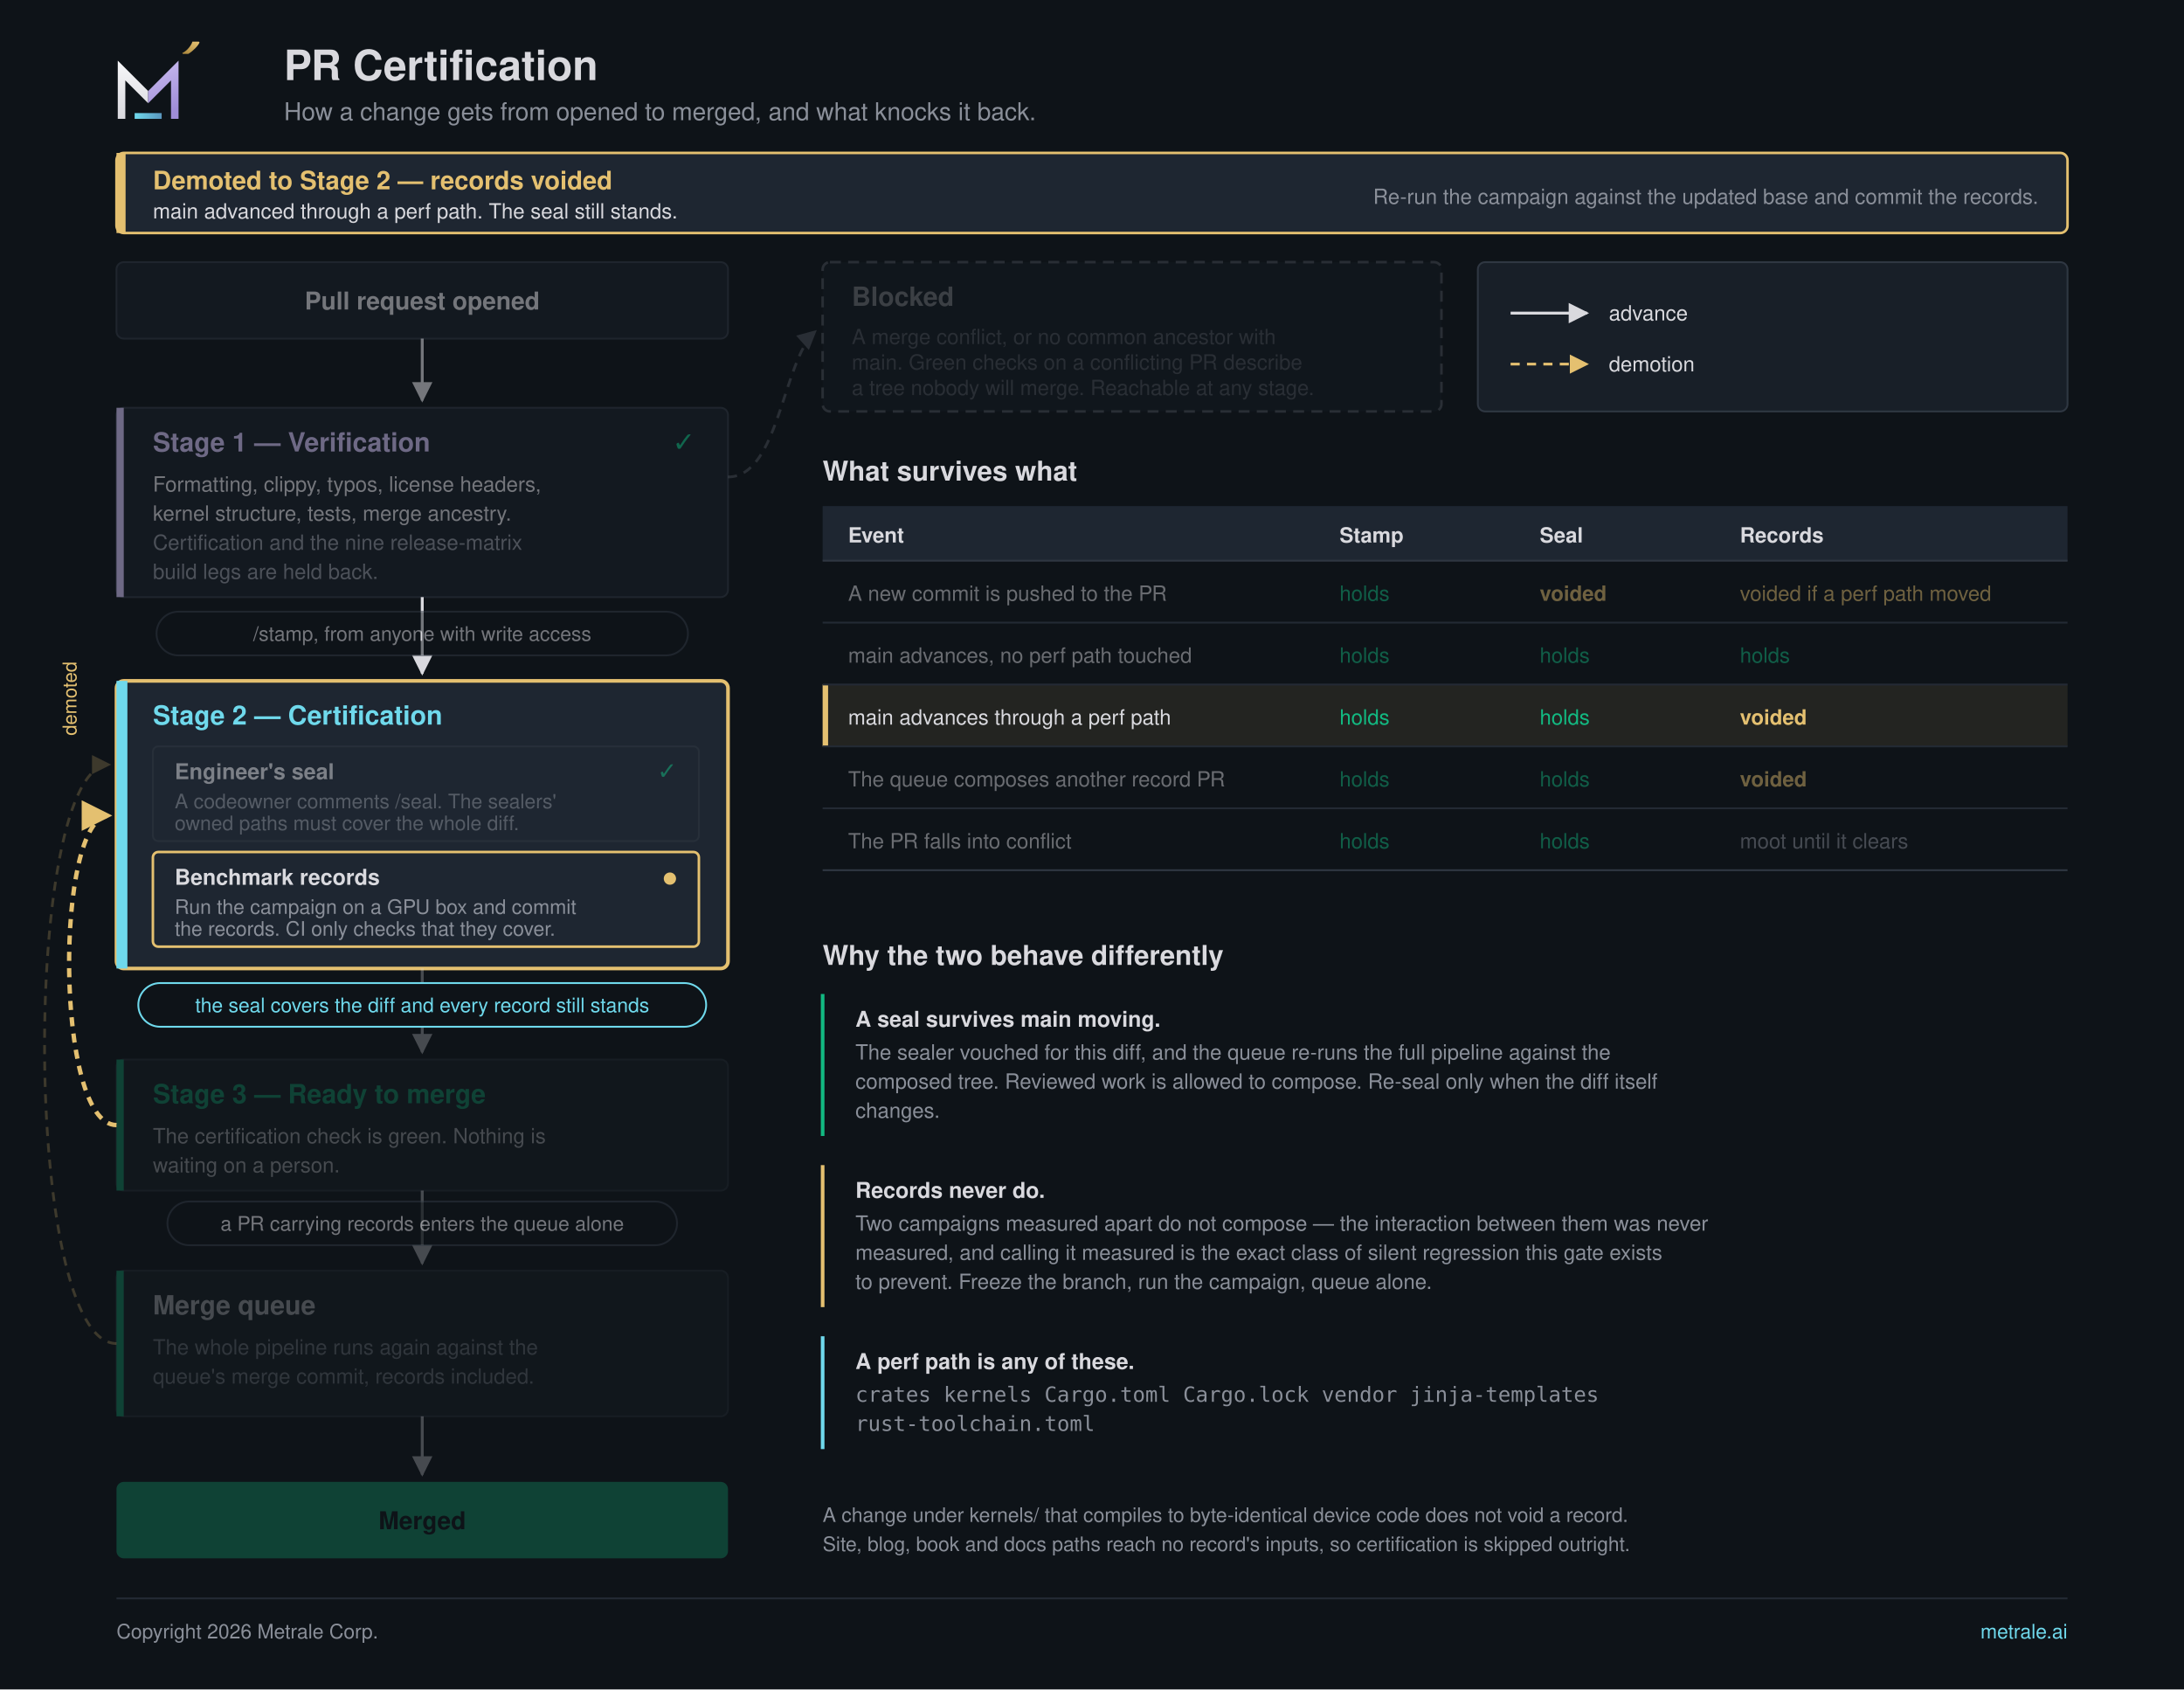
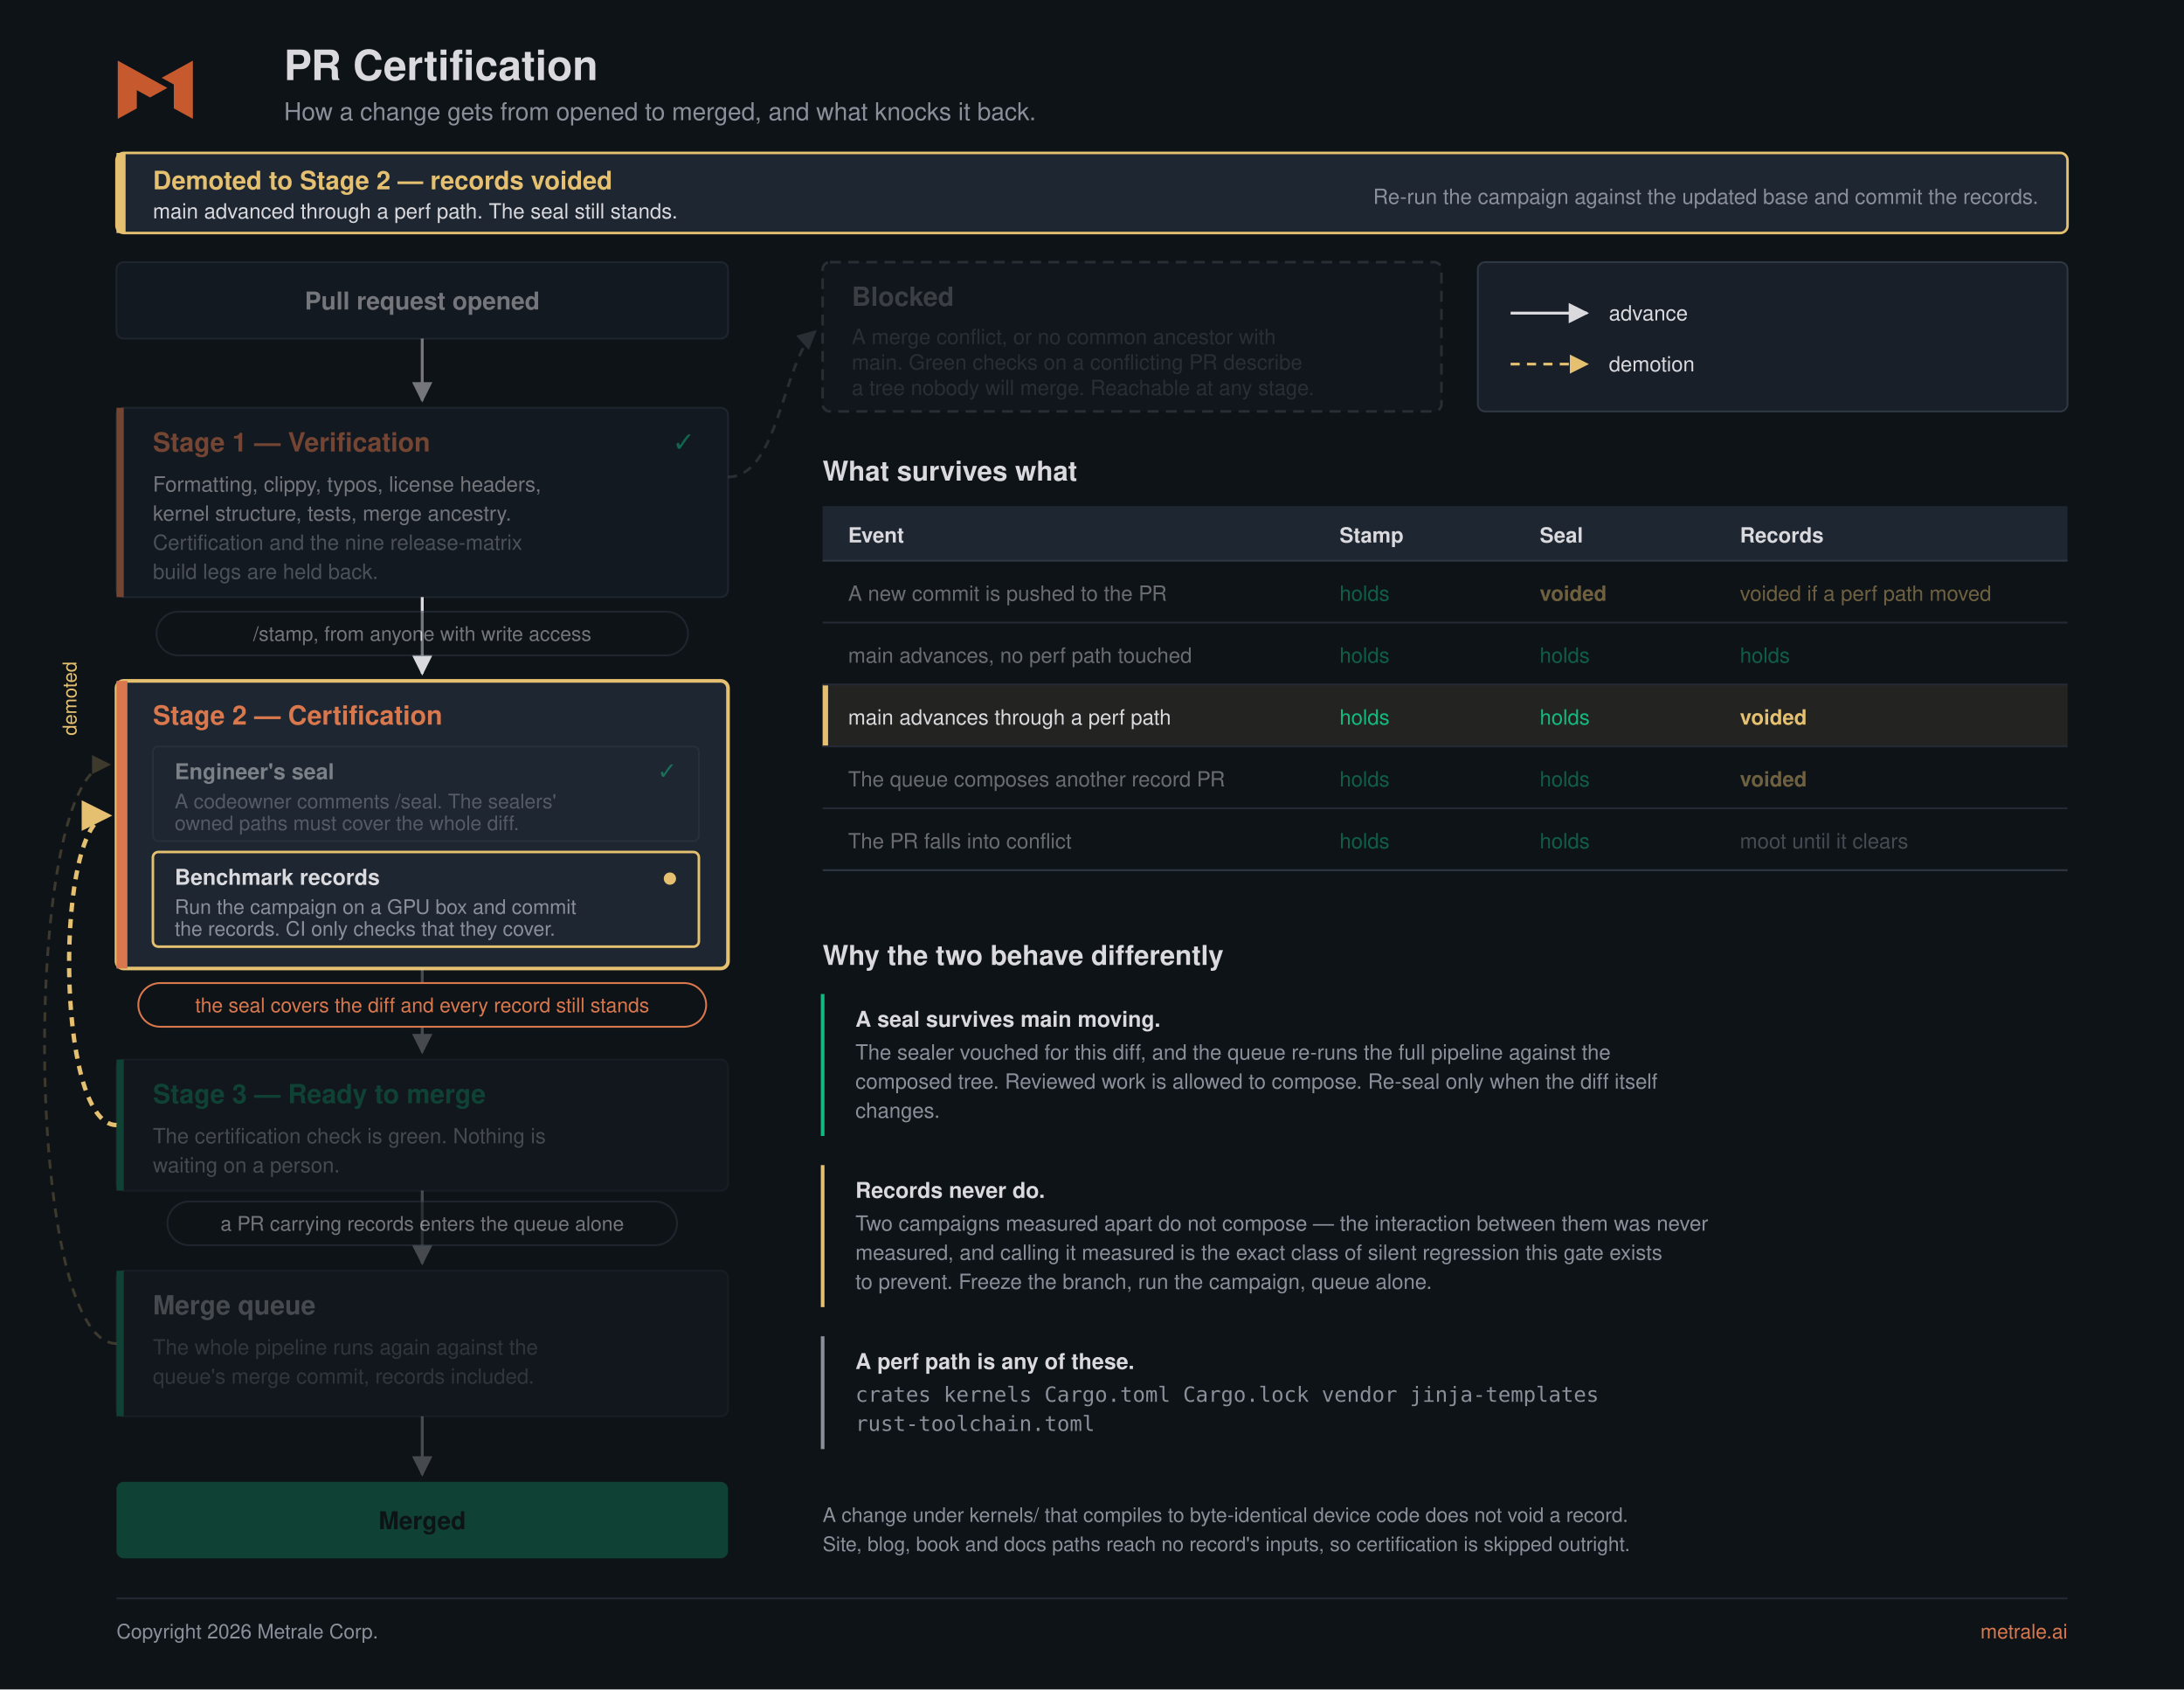
- <svg xmlns="http://www.w3.org/2000/svg" xmlns:xlink="http://www.w3.org/1999/xlink" viewBox="0 0 1200 928" width="1200" height="928" font-family="Urbanist, Helvetica Neue, Helvetica, Arial, sans-serif" role="img" aria-label="Metrale Engine PR Certification — Demoted to Stage 2 — records voided">
+ <svg xmlns="http://www.w3.org/2000/svg" xmlns:xlink="http://www.w3.org/1999/xlink" viewBox="0 0 1200 928" width="1200" height="928" font-family="Manrope, Helvetica Neue, Helvetica, Arial, sans-serif" role="img" aria-label="Metrale Engine PR Certification — Demoted to Stage 2 — records voided">
  <defs>
    <marker id="tipInk" viewBox="0 0 10 10" refX="9" refY="5" markerWidth="7" markerHeight="7" orient="auto-start-reverse">
      <path d="M 0 0 L 10 5 L 0 10 z" fill="#D9D9DE" />
    </marker>
    <marker id="tipGold" viewBox="0 0 10 10" refX="9" refY="5" markerWidth="7" markerHeight="7" orient="auto-start-reverse">
      <path d="M 0 0 L 10 5 L 0 10 z" fill="#E4C070" />
    </marker>
    <marker id="tipMuted" viewBox="0 0 10 10" refX="9" refY="5" markerWidth="7" markerHeight="7" orient="auto-start-reverse">
      <path d="M 0 0 L 10 5 L 0 10 z" fill="#8A8F99" />
    </marker>
    <marker id="tipAccent" viewBox="0 0 10 10" refX="9" refY="5" markerWidth="7" markerHeight="7" orient="auto-start-reverse">
      <path d="M 0 0 L 10 5 L 0 10 z" fill="#E4C070" />
    </marker>
  </defs>
  <rect width="1200" height="928" fill="#0E1318" />
-   <g transform="translate(64 22) scale(0.08835) translate(8 128)" aria-hidden="true">
-     <defs>
-       <linearGradient id="cert-m-v" x1="0" y1="0" x2="0.25" y2="1">
-         <stop offset="0" stop-color="#CDBFF1" />
-         <stop offset="1" stop-color="#9F8DD8" />
-       </linearGradient>
-       <linearGradient id="cert-m-c" x1="0" y1="0" x2="1" y2="0">
-         <stop offset="0" stop-color="#6FD9EC" />
-         <stop offset="1" stop-color="#5A96BD" />
-       </linearGradient>
-       <linearGradient id="cert-m-g" x1="0.8" y1="0" x2="0.2" y2="1">
-         <stop offset="0" stop-color="#E4C070" />
-         <stop offset="1" stop-color="#AE8A3F" />
-       </linearGradient>
-       <linearGradient id="cert-m-w" x1="0" y1="0" x2="0" y2="1">
-         <stop offset="0" stop-color="#F7F7F9" />
-         <stop offset="1" stop-color="#D9D9DE" />
-       </linearGradient>
-     </defs>
-     <path d="M0 0L189 189L189 265L47 123L47 362L0 362Z" fill="url(#cert-m-w)" />
-     <path d="M378 0L189 189L189 265L331 123L331 362L378 362Z" fill="url(#cert-m-v)" />
-     <rect x="105" y="326" width="168" height="36" fill="url(#cert-m-c)" />
-     <path d="M464 -118L502 -118C506 -118 508 -116 508 -112C500 -92 468 -60 442 -44L438 -42L408 -42C404 -42 402 -44 402 -48C432 -60 460 -100 464 -118Z" fill="url(#cert-m-g)" />
+   <g transform="translate(64 22) scale(0.08835) translate(8 128) scale(2.23457)" aria-hidden="true">
+     <path d="M0 0L138 75.9L89.82 102.4L53 82.15L53 132.85L0 162Z" fill="#C65A2E" />
+     <path d="M209 0L122.17 47.76L156 66.36L156 132.85L209 162Z" fill="#C65A2E" />
  </g>
  <text x="156" y="44" font-size="23" fill="#D9D9DE" font-weight="650">PR Certification</text>
  <text x="156" y="66" font-size="13.5" fill="#8A8F99">How a change gets from opened to merged, and what knocks it back.</text>
  <rect x="64" y="84" width="1072" height="44" rx="4" fill="#1E2631" stroke="#E4C070" stroke-width="1.4" />
  <rect x="64" y="84" width="5" height="44" fill="#E4C070" />
  <text x="84" y="104" font-size="14" fill="#E4C070" font-weight="650">Demoted to Stage 2 — records voided</text>
  <text x="84" y="120" font-size="11.5" fill="#D9D9DE">main advanced through a perf path. The seal still stands.</text>
  <text x="1120" y="112" font-size="11.5" fill="#8A8F99" text-anchor="end">Re-run the campaign against the updated base and commit the records.</text>
  <g opacity="0.5">
    <rect x="64" y="144" width="336" height="42" rx="4" fill="#181F28" stroke="#2F3742" stroke-width="1" />
    <text x="232" y="170" font-size="13.5" fill="#D9D9DE" font-weight="600" text-anchor="middle">Pull request opened</text>
  </g>
  <path d="M 232 186 L 232 220" stroke="#D9D9DE" stroke-width="1.6" fill="none" marker-end="url(#tipInk)" opacity="0.5" />
  <g opacity="0.5">
    <rect x="64" y="224" width="336" height="104" rx="4" fill="#181F28" stroke="#2F3742" stroke-width="1.0" />
-     <rect x="64" y="224" width="4" height="104" fill="#CDBFF1" />
-     <text x="84" y="248" font-size="14.5" fill="#CDBFF1" font-weight="650">Stage 1 — Verification</text>
+     <rect x="64" y="224" width="4" height="104" fill="#D9774D" />
+     <text x="84" y="248" font-size="14.5" fill="#D9774D" font-weight="650">Stage 1 — Verification</text>
    <text x="84" y="270" font-size="11.5" fill="#D9D9DE">Formatting, clippy, typos, license headers,</text>
    <text x="84" y="286" font-size="11.5" fill="#D9D9DE">kernel structure, tests, merge ancestry.</text>
    <text x="84" y="302" font-size="11.5" fill="#8A8F99">Certification and the nine release-matrix</text>
    <text x="84" y="318" font-size="11.5" fill="#8A8F99">build legs are held back.</text>
    <text x="382" y="248" font-size="15" fill="#12B981" font-weight="650" text-anchor="end">✓</text>
  </g>
  <path d="M 232 328 L 232 370" stroke="#D9D9DE" stroke-width="1.6" fill="none" marker-end="url(#tipInk)" opacity="1" />
  <g opacity="0.5">
    <rect x="86.0" y="336" width="292" height="24" rx="12" fill="#0E1318" stroke="#2F3742" stroke-width="1" />
    <text x="232" y="352" font-size="11" fill="#D9D9DE" text-anchor="middle">/stamp, from anyone with write access</text>
  </g>
  <g opacity="1">
    <rect x="64" y="374" width="336" height="158" rx="4" fill="#1E2631" stroke="#E4C070" stroke-width="2.0" />
-     <rect x="64" y="374" width="6" height="158" fill="#6FD9EC" />
-     <text x="84" y="398" font-size="14.5" fill="#6FD9EC" font-weight="650">Stage 2 — Certification</text>
+     <rect x="64" y="374" width="6" height="158" fill="#D9774D" />
+     <text x="84" y="398" font-size="14.5" fill="#D9774D" font-weight="650">Stage 2 — Certification</text>
  </g>
  <g opacity="0.5">
    <rect x="84" y="410" width="300" height="52" rx="3" fill="#1E2631" stroke="#2F3742" stroke-width="1" />
    <text x="96" y="428" font-size="12" fill="#D9D9DE" font-weight="600">Engineer's seal</text>
    <text x="96" y="444" font-size="11" fill="#8A8F99">A codeowner comments /seal. The sealers'</text>
    <text x="96" y="456" font-size="11" fill="#8A8F99">owned paths must cover the whole diff.</text>
    <text x="372" y="428" font-size="13" fill="#12B981" font-weight="650" text-anchor="end">✓</text>
  </g>
  <g opacity="1">
    <rect x="84" y="468" width="300" height="52" rx="3" fill="#1E2631" stroke="#E4C070" stroke-width="1.4" />
    <text x="96" y="486" font-size="12" fill="#D9D9DE" font-weight="600">Benchmark records</text>
    <text x="96" y="502" font-size="11" fill="#8A8F99">Run the campaign on a GPU box and commit</text>
    <text x="96" y="514" font-size="11" fill="#8A8F99">the records. CI only checks that they cover.</text>
    <text x="372" y="486" font-size="13" fill="#E4C070" font-weight="650" text-anchor="end">●</text>
  </g>
  <path d="M 232 532 L 232 578" stroke="#D9D9DE" stroke-width="1.6" fill="none" marker-end="url(#tipInk)" opacity="0.28" />
  <g opacity="1">
-     <rect x="76.0" y="540" width="312" height="24" rx="12" fill="#0E1318" stroke="#6FD9EC" stroke-width="1" />
-     <text x="232" y="556" font-size="11" fill="#6FD9EC" text-anchor="middle">the seal covers the diff and every record still stands</text>
+     <rect x="76.0" y="540" width="312" height="24" rx="12" fill="#0E1318" stroke="#D9774D" stroke-width="1" />
+     <text x="232" y="556" font-size="11" fill="#D9774D" text-anchor="middle">the seal covers the diff and every record still stands</text>
  </g>
  <g opacity="0.28">
    <rect x="64" y="582" width="336" height="72" rx="4" fill="#181F28" stroke="#2F3742" stroke-width="1.0" />
    <rect x="64" y="582" width="4" height="72" fill="#12B981" />
    <text x="84" y="606" font-size="14.5" fill="#12B981" font-weight="650">Stage 3 — Ready to merge</text>
    <text x="84" y="628" font-size="11.5" fill="#D9D9DE">The certification check is green. Nothing is</text>
    <text x="84" y="644" font-size="11.5" fill="#D9D9DE">waiting on a person.</text>
  </g>
  <path d="M 232 654 L 232 694" stroke="#D9D9DE" stroke-width="1.6" fill="none" marker-end="url(#tipInk)" opacity="0.28" />
  <g opacity="0.5">
    <rect x="92.0" y="660" width="280" height="24" rx="12" fill="#0E1318" stroke="#2F3742" stroke-width="1" />
    <text x="232" y="676" font-size="11" fill="#D9D9DE" text-anchor="middle">a PR carrying records enters the queue alone</text>
  </g>
  <g opacity="0.28">
    <rect x="64" y="698" width="336" height="80" rx="4" fill="#181F28" stroke="#2F3742" stroke-width="1.0" />
    <rect x="64" y="698" width="4" height="80" fill="#12B981" />
    <text x="84" y="722" font-size="14.5" fill="#D9D9DE" font-weight="650">Merge queue</text>
    <text x="84" y="744" font-size="11.5" fill="#8A8F99">The whole pipeline runs again against the</text>
    <text x="84" y="760" font-size="11.5" fill="#8A8F99">queue's merge commit, records included.</text>
  </g>
  <path d="M 232 778 L 232 810" stroke="#D9D9DE" stroke-width="1.6" fill="none" marker-end="url(#tipInk)" opacity="0.28" />
  <g opacity="0.28">
    <rect x="64" y="814" width="336" height="42" rx="4" fill="#12B981" />
    <text x="232" y="840" font-size="13.5" fill="#0E1318" font-weight="650" text-anchor="middle">Merged</text>
  </g>
  <path d="M 64 618 C 30 618, 30 448, 60 448" stroke="#E4C070" stroke-width="2.4" fill="none" marker-end="url(#tipGold)" opacity="1" stroke-dasharray="5 4" />
  <path d="M 64 738 C 12 738, 12 420, 60 420" stroke="#E4C070" stroke-width="1.5" fill="none" marker-end="url(#tipGold)" opacity="0.22" stroke-dasharray="5 4" />
  <text x="42" y="404" font-size="10.5" fill="#E4C070" opacity="1" transform="rotate(-90 42 404)">demoted</text>
  <path d="M 400 262 C 428 262, 430 198, 448 182" stroke="#8A8F99" stroke-width="1.5" fill="none" marker-end="url(#tipMuted)" opacity="0.22" stroke-dasharray="5 4" />
  <g opacity="0.22">
    <rect x="452" y="144" width="340" height="82" rx="4" fill="#181F28" stroke="#8A8F99" stroke-width="1.4" stroke-dasharray="6 4" />
    <text x="468" y="168" font-size="14.5" fill="#D9D9DE" font-weight="650">Blocked</text>
    <text x="468" y="189" font-size="11.5" fill="#8A8F99">A merge conflict, or no common ancestor with</text>
    <text x="468" y="203" font-size="11.5" fill="#8A8F99">main. Green checks on a conflicting PR describe</text>
    <text x="468" y="217" font-size="11.5" fill="#8A8F99">a tree nobody will merge. Reachable at any stage.</text>
  </g>
  <rect x="812" y="144" width="324" height="82" rx="4" fill="#181F28" stroke="#2F3742" stroke-width="1" />
  <path d="M 830 172 L 872 172" stroke="#D9D9DE" stroke-width="1.6" fill="none" marker-end="url(#tipInk)" opacity="1" />
  <text x="884" y="176" font-size="11.5" fill="#D9D9DE">advance</text>
  <path d="M 830 200 L 872 200" stroke="#E4C070" stroke-width="1.5" fill="none" marker-end="url(#tipGold)" opacity="1" stroke-dasharray="5 4" />
  <text x="884" y="204" font-size="11.5" fill="#D9D9DE">demotion</text>
  <text x="452" y="264" font-size="15" fill="#D9D9DE" font-weight="650">What survives what</text>
  <rect x="452" y="278" width="684" height="30" fill="#1E2631" />
  <rect x="452" y="376" width="684" height="34" fill="#E4C070" opacity="0.10" />
  <rect x="452" y="376" width="3" height="34" fill="#E4C070" />
  <text x="466" y="298" font-size="11.5" fill="#D9D9DE" font-weight="650">Event</text>
  <text x="736" y="298" font-size="11.5" fill="#D9D9DE" font-weight="650">Stamp</text>
  <text x="846" y="298" font-size="11.5" fill="#D9D9DE" font-weight="650">Seal</text>
  <text x="956" y="298" font-size="11.5" fill="#D9D9DE" font-weight="650">Records</text>
  <g opacity="0.45">
    <text x="466" y="330" font-size="11.5" fill="#D9D9DE">A new commit is pushed to the PR</text>
    <text x="736" y="330" font-size="11.5" fill="#12B981">holds</text>
    <text x="846" y="330" font-size="11.5" fill="#E4C070" font-weight="600">voided</text>
    <text x="956" y="330" font-size="11.5" fill="#E4C070">voided if a perf path moved</text>
  </g>
  <g opacity="0.45">
    <text x="466" y="364" font-size="11.5" fill="#D9D9DE">main advances, no perf path touched</text>
    <text x="736" y="364" font-size="11.5" fill="#12B981">holds</text>
    <text x="846" y="364" font-size="11.5" fill="#12B981">holds</text>
    <text x="956" y="364" font-size="11.5" fill="#12B981">holds</text>
  </g>
  <g opacity="1">
    <text x="466" y="398" font-size="11.5" fill="#D9D9DE">main advances through a perf path</text>
    <text x="736" y="398" font-size="11.5" fill="#12B981">holds</text>
    <text x="846" y="398" font-size="11.5" fill="#12B981">holds</text>
    <text x="956" y="398" font-size="11.5" fill="#E4C070" font-weight="600">voided</text>
  </g>
  <g opacity="0.45">
    <text x="466" y="432" font-size="11.5" fill="#D9D9DE">The queue composes another record PR</text>
    <text x="736" y="432" font-size="11.5" fill="#12B981">holds</text>
    <text x="846" y="432" font-size="11.5" fill="#12B981">holds</text>
    <text x="956" y="432" font-size="11.5" fill="#E4C070" font-weight="600">voided</text>
  </g>
  <g opacity="0.45">
    <text x="466" y="466" font-size="11.5" fill="#D9D9DE">The PR falls into conflict</text>
    <text x="736" y="466" font-size="11.5" fill="#12B981">holds</text>
    <text x="846" y="466" font-size="11.5" fill="#12B981">holds</text>
    <text x="956" y="466" font-size="11.5" fill="#8A8F99">moot until it clears</text>
  </g>
  <line x1="452" y1="308" x2="1136" y2="308" stroke="#2F3742" />
  <line x1="452" y1="342" x2="1136" y2="342" stroke="#232A34" />
  <line x1="452" y1="376" x2="1136" y2="376" stroke="#232A34" />
  <line x1="452" y1="410" x2="1136" y2="410" stroke="#232A34" />
  <line x1="452" y1="444" x2="1136" y2="444" stroke="#232A34" />
  <line x1="452" y1="478" x2="1136" y2="478" stroke="#2F3742" />
  <text x="452" y="530" font-size="15" fill="#D9D9DE" font-weight="650">Why the two behave differently</text>
  <line x1="452" y1="546" x2="452" y2="624" stroke="#12B981" stroke-width="2" />
  <text x="470" y="564" font-size="12" fill="#D9D9DE" font-weight="600">A seal survives main moving.</text>
  <text x="470" y="582" font-size="11.5" fill="#8A8F99">The sealer vouched for this diff, and the queue re-runs the full pipeline against the</text>
  <text x="470" y="598" font-size="11.5" fill="#8A8F99">composed tree. Reviewed work is allowed to compose. Re-seal only when the diff itself</text>
  <text x="470" y="614" font-size="11.5" fill="#8A8F99">changes.</text>
  <line x1="452" y1="640" x2="452" y2="718" stroke="#E4C070" stroke-width="2" />
  <text x="470" y="658" font-size="12" fill="#D9D9DE" font-weight="600">Records never do.</text>
  <text x="470" y="676" font-size="11.5" fill="#8A8F99">Two campaigns measured apart do not compose — the interaction between them was never</text>
  <text x="470" y="692" font-size="11.5" fill="#8A8F99">measured, and calling it measured is the exact class of silent regression this gate exists</text>
  <text x="470" y="708" font-size="11.5" fill="#8A8F99">to prevent. Freeze the branch, run the campaign, queue alone.</text>
-   <line x1="452" y1="734" x2="452" y2="796" stroke="#6FD9EC" stroke-width="2" />
+   <line x1="452" y1="734" x2="452" y2="796" stroke="#8A8F99" stroke-width="2" />
  <text x="470" y="752" font-size="12" fill="#D9D9DE" font-weight="600">A perf path is any of these.</text>
  <text x="470" y="770" font-size="11.5" fill="#8A8F99" font-family="ui-mono, ui-monospace, SFMono-Regular, Menlo, monospace">crates  kernels  Cargo.toml  Cargo.lock  vendor  jinja-templates</text>
  <text x="470" y="786" font-size="11.5" fill="#8A8F99" font-family="ui-mono, ui-monospace, SFMono-Regular, Menlo, monospace">rust-toolchain.toml</text>
  <text x="452" y="836" font-size="11" fill="#8A8F99">A change under kernels/ that compiles to byte-identical device code does not void a record.</text>
  <text x="452" y="852" font-size="11" fill="#8A8F99">Site, blog, book and docs paths reach no record's inputs, so certification is skipped outright.</text>
  <line x1="64" y1="878" x2="1136" y2="878" stroke="#232A34" />
  <text x="64" y="900" font-size="11" fill="#8A8F99">Copyright 2026 Metrale Corp.</text>
  <a href="https://metrale.ai" xlink:href="https://metrale.ai" target="_blank" rel="noopener">
-     <text x="1136" y="900" font-size="11" fill="#6FD9EC" text-anchor="end">metrale.ai</text>
+     <text x="1136" y="900" font-size="11" fill="#D9774D" text-anchor="end">metrale.ai</text>
  </a>
</svg>
